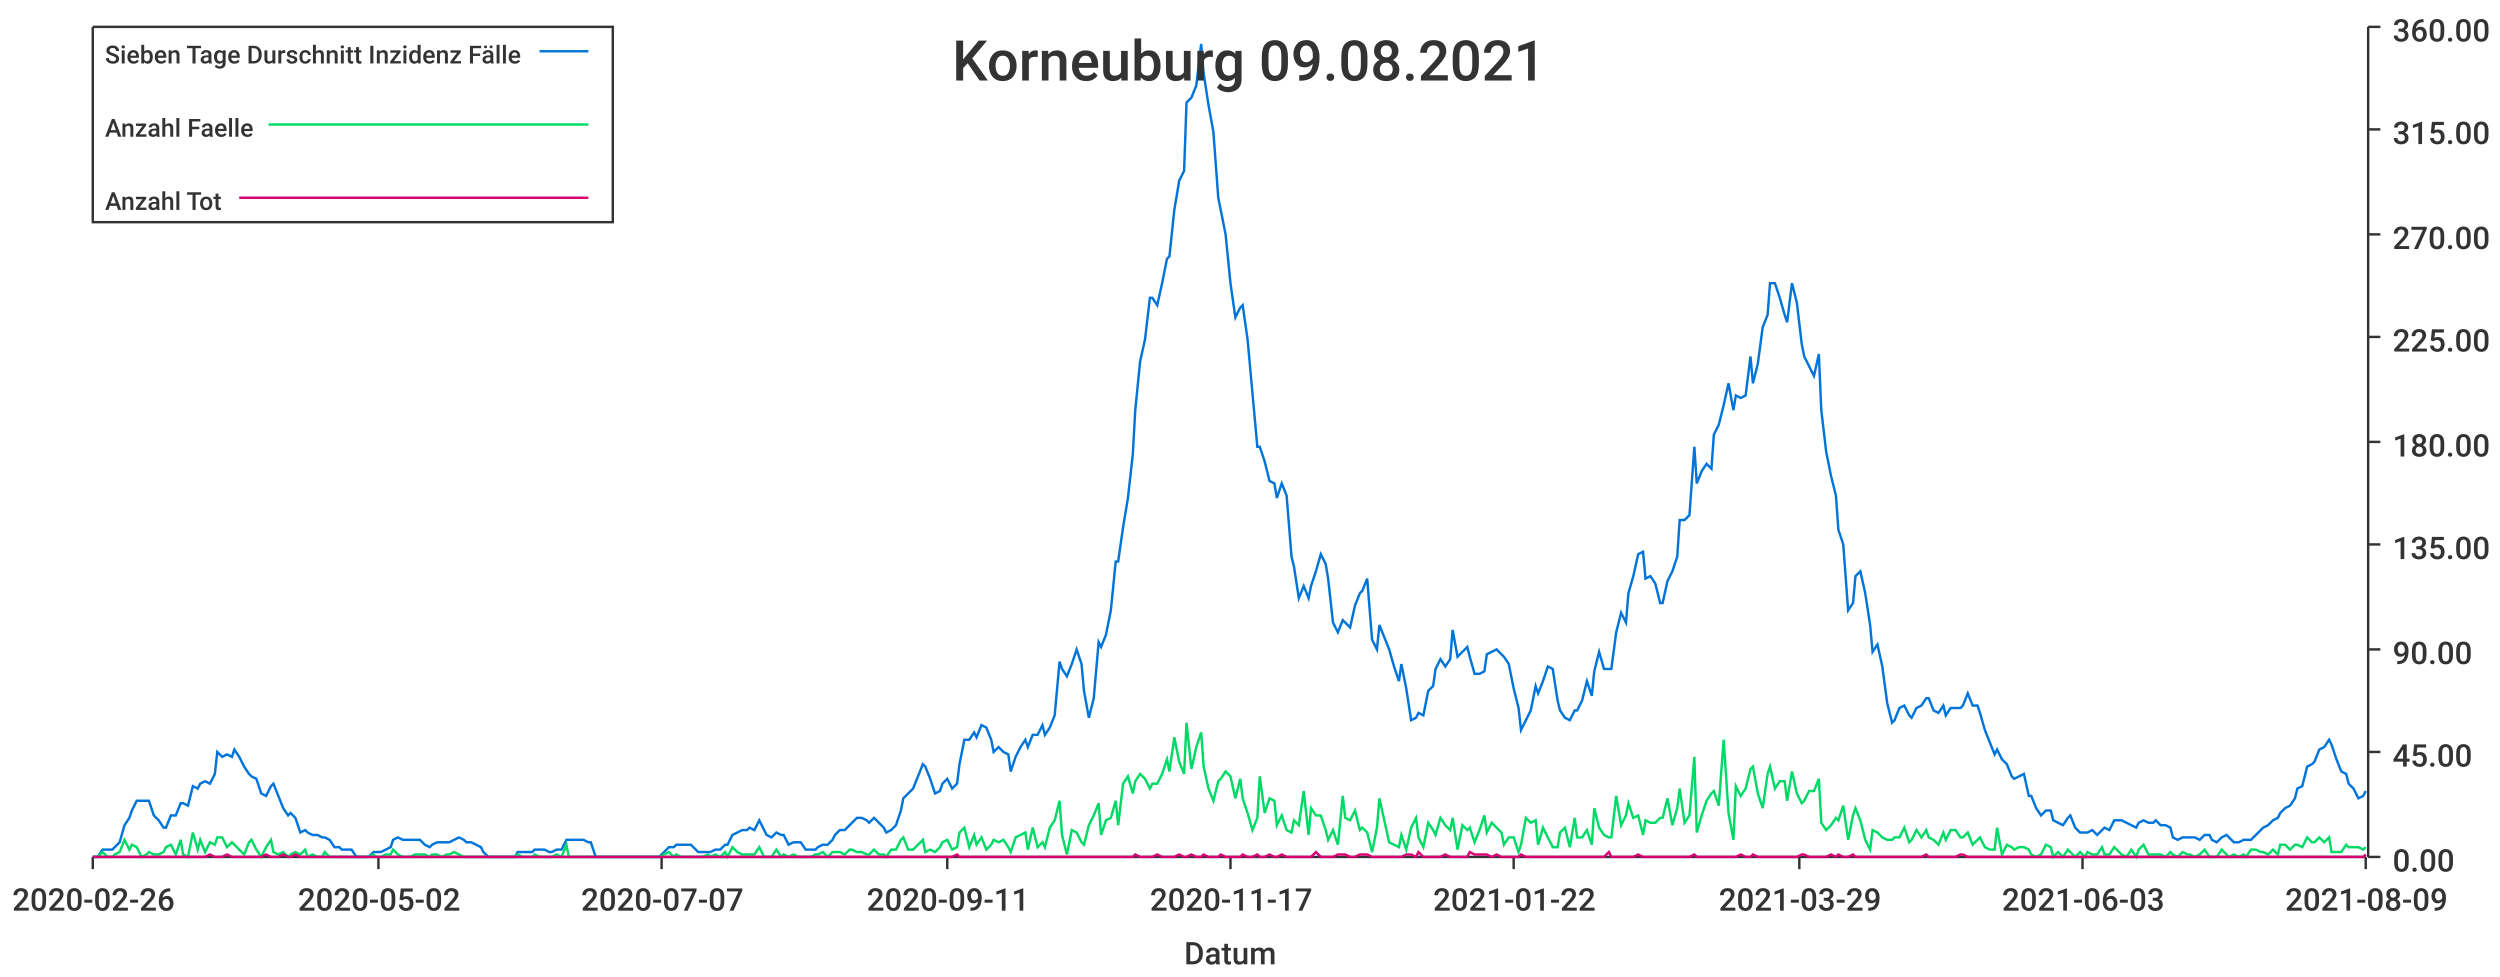
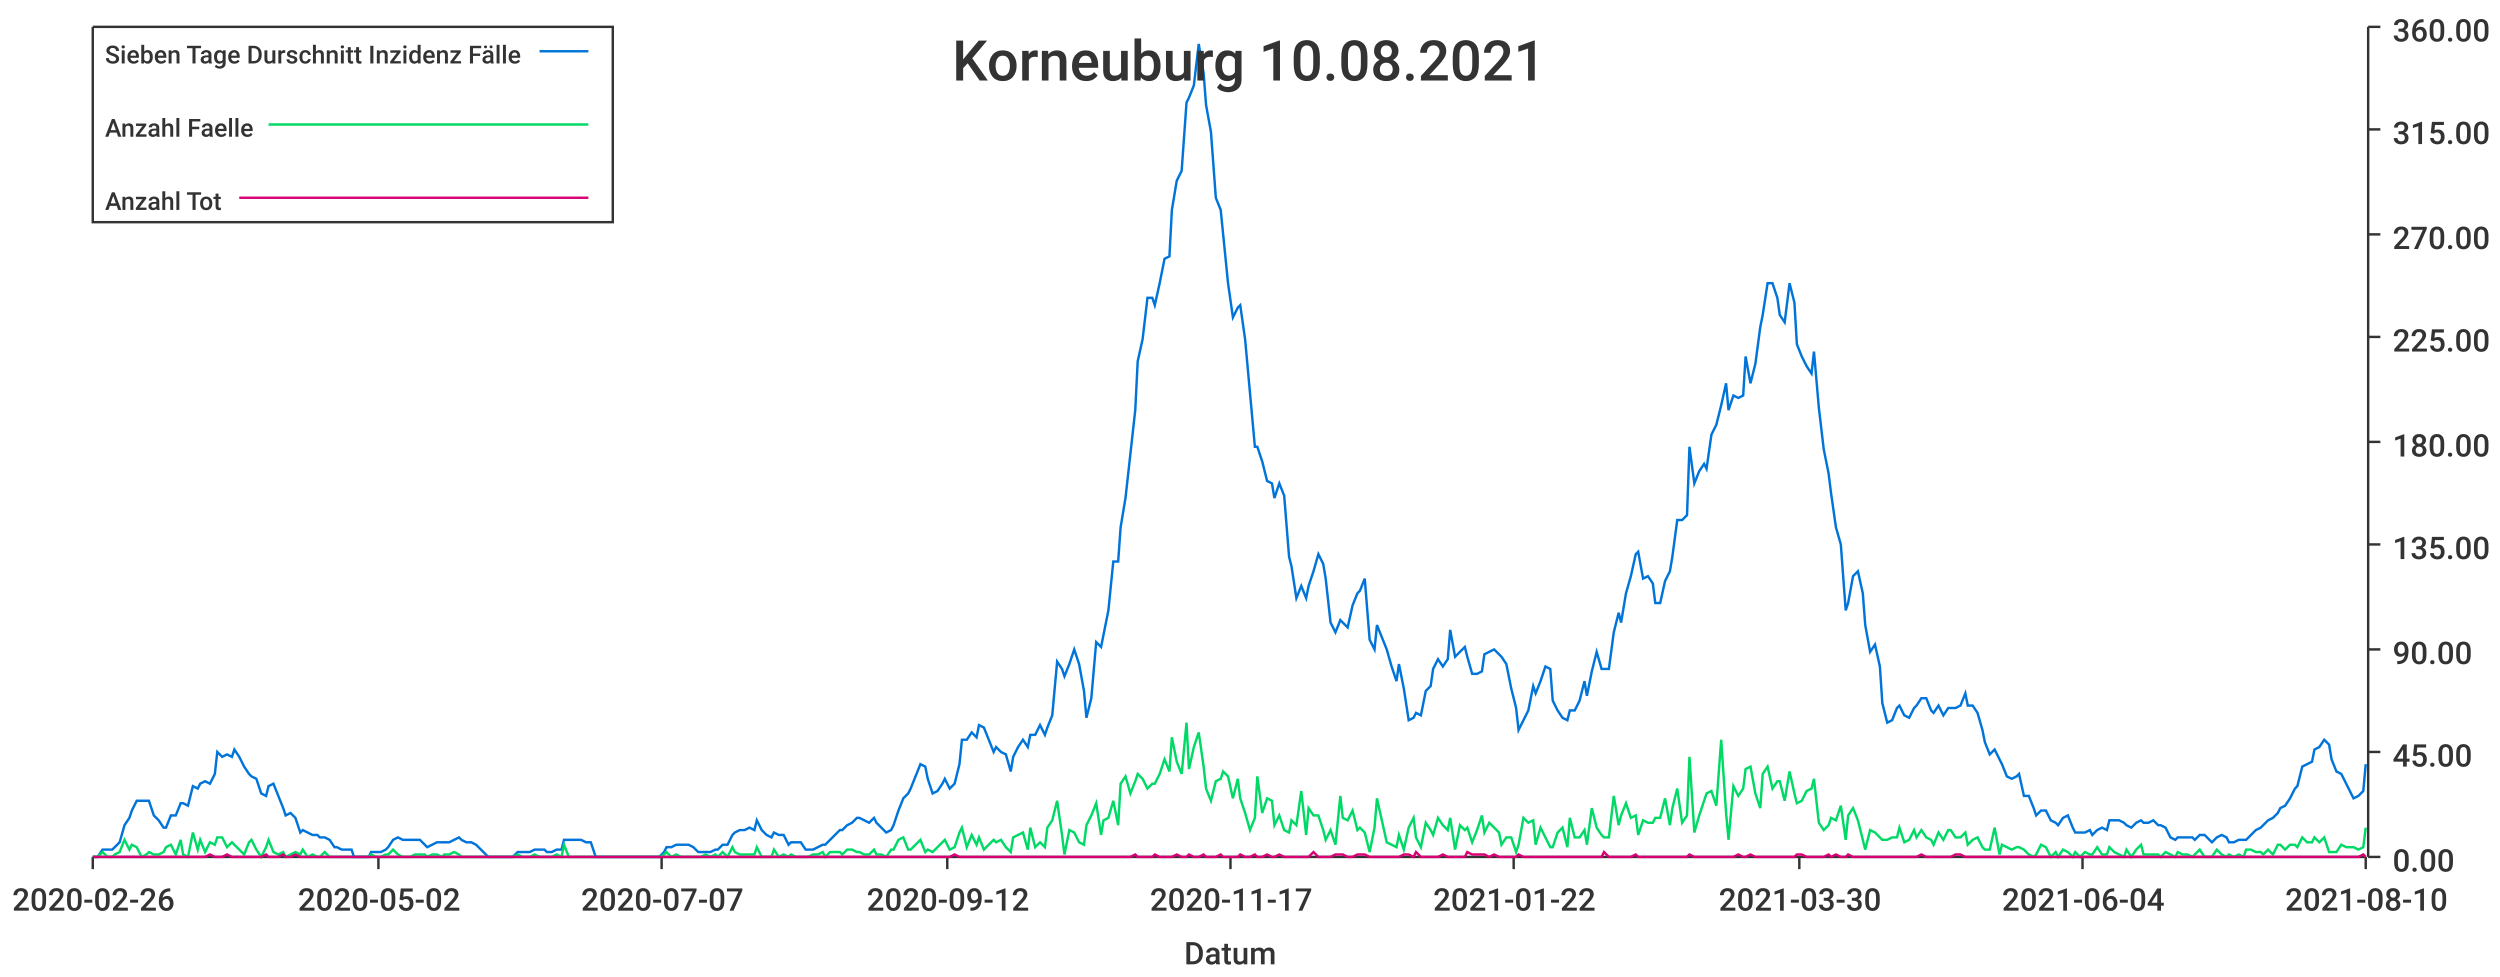
<svg xmlns="http://www.w3.org/2000/svg" width="1024" height="400">\n<path d="M 0 0 L 1024 0 L 1024 400 L 0 400 L 0 0" style="stroke-width:0;stroke:rgba(255,255,255,1.0);fill:rgba(255,255,255,1.0)" />
  <path d="M 38 11 L 969 11 L 969 351 L 38 351 L 38 11" style="stroke-width:0;stroke:rgba(255,255,255,1.0);fill:rgba(255,255,255,1.0)" />
  <path d="M 38 351 L 969 351" style="stroke-width:1;stroke:rgba(51,51,51,1.0);fill:none" />
  <path d="M 38 351 L 38 356" style="stroke-width:1;stroke:rgba(51,51,51,1.0);fill:none" />
  <text x="5" y="373" style="stroke-width:0;stroke:none;fill:rgba(51,51,51,1.0);font-size:12.8px;font-family:'Roboto Medium',sans-serif">2020-02-26</text>
  <path d="M 155 351 L 155 356" style="stroke-width:1;stroke:rgba(51,51,51,1.0);fill:none" />
  <text x="122" y="373" style="stroke-width:0;stroke:none;fill:rgba(51,51,51,1.0);font-size:12.8px;font-family:'Roboto Medium',sans-serif">2020-05-02</text>
  <path d="M 271 351 L 271 356" style="stroke-width:1;stroke:rgba(51,51,51,1.0);fill:none" />
  <text x="238" y="373" style="stroke-width:0;stroke:none;fill:rgba(51,51,51,1.0);font-size:12.8px;font-family:'Roboto Medium',sans-serif">2020-07-07</text>
  <path d="M 388 351 L 388 356" style="stroke-width:1;stroke:rgba(51,51,51,1.0);fill:none" />
-   <text x="355" y="373" style="stroke-width:0;stroke:none;fill:rgba(51,51,51,1.0);font-size:12.8px;font-family:'Roboto Medium',sans-serif">2020-09-11</text>
+   <text x="355" y="373" style="stroke-width:0;stroke:none;fill:rgba(51,51,51,1.0);font-size:12.8px;font-family:'Roboto Medium',sans-serif">2020-09-12</text>
  <path d="M 504 351 L 504 356" style="stroke-width:1;stroke:rgba(51,51,51,1.0);fill:none" />
  <text x="471" y="373" style="stroke-width:0;stroke:none;fill:rgba(51,51,51,1.0);font-size:12.8px;font-family:'Roboto Medium',sans-serif">2020-11-17</text>
  <path d="M 620 351 L 620 356" style="stroke-width:1;stroke:rgba(51,51,51,1.0);fill:none" />
  <text x="587" y="373" style="stroke-width:0;stroke:none;fill:rgba(51,51,51,1.0);font-size:12.8px;font-family:'Roboto Medium',sans-serif">2021-01-22</text>
  <path d="M 737 351 L 737 356" style="stroke-width:1;stroke:rgba(51,51,51,1.0);fill:none" />
-   <text x="704" y="373" style="stroke-width:0;stroke:none;fill:rgba(51,51,51,1.0);font-size:12.8px;font-family:'Roboto Medium',sans-serif">2021-03-29</text>
+   <text x="704" y="373" style="stroke-width:0;stroke:none;fill:rgba(51,51,51,1.0);font-size:12.8px;font-family:'Roboto Medium',sans-serif">2021-03-30</text>
  <path d="M 853 351 L 853 356" style="stroke-width:1;stroke:rgba(51,51,51,1.0);fill:none" />
-   <text x="820" y="373" style="stroke-width:0;stroke:none;fill:rgba(51,51,51,1.0);font-size:12.8px;font-family:'Roboto Medium',sans-serif">2021-06-03</text>
+   <text x="820" y="373" style="stroke-width:0;stroke:none;fill:rgba(51,51,51,1.0);font-size:12.8px;font-family:'Roboto Medium',sans-serif">2021-06-04</text>
  <path d="M 969 351 L 969 356" style="stroke-width:1;stroke:rgba(51,51,51,1.0);fill:none" />
-   <text x="936" y="373" style="stroke-width:0;stroke:none;fill:rgba(51,51,51,1.0);font-size:12.8px;font-family:'Roboto Medium',sans-serif">2021-08-09</text>
+   <text x="936" y="373" style="stroke-width:0;stroke:none;fill:rgba(51,51,51,1.0);font-size:12.8px;font-family:'Roboto Medium',sans-serif">2021-08-10</text>
  <text x="485" y="395" style="stroke-width:0;stroke:none;fill:rgba(51,51,51,1.0);font-size:12.8px;font-family:'Roboto Medium',sans-serif">Datum</text>
  <path d="M 970 351 L 970 11" style="stroke-width:1;stroke:rgba(51,51,51,1.0);fill:none" />
  <path d="M 970 351 L 975 351" style="stroke-width:1;stroke:rgba(51,51,51,1.0);fill:none" />
  <text x="980" y="357" style="stroke-width:0;stroke:none;fill:rgba(51,51,51,1.0);font-size:12.8px;font-family:'Roboto Medium',sans-serif">0.00</text>
  <path d="M 970 308 L 975 308" style="stroke-width:1;stroke:rgba(51,51,51,1.0);fill:none" />
  <text x="980" y="314" style="stroke-width:0;stroke:none;fill:rgba(51,51,51,1.0);font-size:12.8px;font-family:'Roboto Medium',sans-serif">45.00</text>
  <path d="M 970 266 L 975 266" style="stroke-width:1;stroke:rgba(51,51,51,1.0);fill:none" />
  <text x="980" y="272" style="stroke-width:0;stroke:none;fill:rgba(51,51,51,1.0);font-size:12.8px;font-family:'Roboto Medium',sans-serif">90.00</text>
  <path d="M 970 223 L 975 223" style="stroke-width:1;stroke:rgba(51,51,51,1.0);fill:none" />
  <text x="980" y="229" style="stroke-width:0;stroke:none;fill:rgba(51,51,51,1.0);font-size:12.8px;font-family:'Roboto Medium',sans-serif">135.00</text>
  <path d="M 970 181 L 975 181" style="stroke-width:1;stroke:rgba(51,51,51,1.0);fill:none" />
  <text x="980" y="187" style="stroke-width:0;stroke:none;fill:rgba(51,51,51,1.0);font-size:12.8px;font-family:'Roboto Medium',sans-serif">180.00</text>
  <path d="M 970 138 L 975 138" style="stroke-width:1;stroke:rgba(51,51,51,1.0);fill:none" />
  <text x="980" y="144" style="stroke-width:0;stroke:none;fill:rgba(51,51,51,1.0);font-size:12.8px;font-family:'Roboto Medium',sans-serif">225.00</text>
  <path d="M 970 96 L 975 96" style="stroke-width:1;stroke:rgba(51,51,51,1.0);fill:none" />
  <text x="980" y="102" style="stroke-width:0;stroke:none;fill:rgba(51,51,51,1.0);font-size:12.8px;font-family:'Roboto Medium',sans-serif">270.00</text>
  <path d="M 970 53 L 975 53" style="stroke-width:1;stroke:rgba(51,51,51,1.0);fill:none" />
  <text x="980" y="59" style="stroke-width:0;stroke:none;fill:rgba(51,51,51,1.0);font-size:12.8px;font-family:'Roboto Medium',sans-serif">315.00</text>
  <path d="M 970 11 L 975 11" style="stroke-width:1;stroke:rgba(51,51,51,1.0);fill:none" />
  <text x="980" y="17" style="stroke-width:0;stroke:none;fill:rgba(51,51,51,1.0);font-size:12.8px;font-family:'Roboto Medium',sans-serif">360.00</text>
-   <path d="M 38 351 L 40 351 L 42 348 L 44 348 L 46 348 L 47 347 L 49 345 L 51 338 L 53 335 L 54 332 L 56 328 L 58 328 L 60 328 L 61 328 L 63 334 L 65 336 L 67 339 L 68 339 L 70 334 L 72 334 L 74 329 L 75 329 L 77 330 L 79 322 L 81 323 L 82 321 L 84 320 L 86 321 L 88 317 L 89 308 L 91 310 L 93 309 L 95 310 L 96 307 L 98 310 L 100 314 L 102 317 L 103 318 L 105 319 L 107 325 L 109 326 L 111 322 L 112 321 L 114 326 L 116 331 L 118 334 L 119 333 L 121 335 L 123 341 L 125 340 L 126 341 L 128 342 L 130 342 L 132 343 L 133 343 L 135 344 L 137 347 L 139 347 L 140 348 L 142 348 L 144 348 L 146 351 L 147 351 L 149 351 L 151 351 L 153 349 L 154 349 L 156 349 L 158 348 L 160 347 L 161 344 L 163 343 L 165 344 L 167 344 L 168 344 L 170 344 L 172 344 L 174 346 L 176 347 L 177 346 L 179 345 L 181 345 L 183 345 L 184 345 L 186 344 L 188 343 L 190 344 L 191 345 L 193 345 L 195 346 L 197 347 L 198 349 L 200 351 L 202 351 L 204 351 L 205 351 L 207 351 L 209 351 L 211 351 L 212 349 L 214 349 L 216 349 L 218 349 L 219 348 L 221 348 L 223 348 L 225 349 L 226 349 L 228 348 L 230 348 L 232 344 L 233 344 L 235 344 L 237 344 L 239 344 L 241 345 L 242 345 L 244 351 L 246 351 L 248 351 L 249 351 L 251 351 L 253 351 L 255 351 L 256 351 L 258 351 L 260 351 L 262 351 L 263 351 L 265 351 L 267 351 L 269 351 L 270 351 L 272 349 L 274 347 L 276 347 L 277 346 L 279 346 L 281 346 L 283 346 L 284 347 L 286 349 L 288 349 L 290 349 L 291 349 L 293 348 L 295 348 L 297 346 L 298 346 L 300 342 L 302 341 L 304 340 L 306 340 L 307 339 L 309 340 L 311 336 L 313 340 L 314 342 L 316 343 L 318 341 L 320 342 L 321 342 L 323 346 L 325 345 L 327 345 L 328 345 L 330 348 L 332 348 L 334 348 L 335 347 L 337 346 L 339 346 L 341 344 L 342 342 L 344 340 L 346 340 L 348 338 L 349 337 L 351 335 L 353 335 L 355 336 L 356 337 L 358 335 L 360 337 L 362 339 L 363 341 L 365 340 L 367 338 L 369 332 L 370 327 L 372 325 L 374 323 L 376 318 L 378 313 L 379 314 L 381 319 L 383 325 L 385 324 L 386 321 L 388 319 L 390 323 L 392 321 L 393 313 L 395 303 L 397 303 L 399 300 L 400 302 L 402 297 L 404 298 L 406 303 L 407 308 L 409 306 L 411 308 L 413 309 L 414 316 L 416 310 L 418 306 L 420 303 L 421 306 L 423 301 L 425 301 L 427 297 L 428 301 L 430 298 L 432 293 L 434 271 L 435 274 L 437 277 L 439 272 L 441 266 L 443 272 L 444 283 L 446 294 L 448 286 L 450 263 L 451 265 L 453 260 L 455 250 L 457 230 L 458 230 L 460 216 L 462 204 L 464 186 L 465 168 L 467 148 L 469 139 L 471 122 L 472 122 L 474 125 L 476 116 L 478 106 L 479 105 L 481 86 L 483 74 L 485 70 L 486 42 L 488 40 L 490 35 L 492 18 L 493 30 L 495 43 L 497 54 L 499 81 L 500 86 L 502 96 L 504 116 L 506 130 L 508 126 L 509 125 L 511 139 L 513 161 L 515 183 L 516 183 L 518 189 L 520 197 L 522 198 L 523 204 L 525 198 L 527 203 L 529 228 L 530 232 L 532 245 L 534 240 L 536 245 L 537 240 L 539 234 L 541 227 L 543 231 L 544 237 L 546 255 L 548 259 L 550 254 L 551 255 L 553 257 L 555 248 L 557 243 L 558 242 L 560 237 L 562 262 L 564 266 L 565 256 L 567 261 L 569 266 L 571 273 L 573 279 L 574 272 L 576 282 L 578 295 L 580 294 L 581 292 L 583 293 L 585 283 L 587 281 L 588 274 L 590 270 L 592 273 L 594 270 L 595 258 L 597 269 L 599 267 L 601 265 L 602 269 L 604 276 L 606 276 L 608 275 L 609 268 L 611 267 L 613 266 L 615 268 L 616 269 L 618 272 L 620 282 L 622 290 L 623 299 L 625 295 L 627 291 L 629 281 L 630 284 L 632 279 L 634 273 L 636 274 L 638 287 L 639 291 L 641 294 L 643 295 L 645 291 L 646 291 L 648 287 L 650 279 L 652 285 L 653 275 L 655 267 L 657 274 L 659 274 L 660 274 L 662 259 L 664 251 L 666 255 L 667 243 L 669 236 L 671 227 L 673 226 L 674 237 L 676 236 L 678 239 L 680 247 L 681 247 L 683 238 L 685 234 L 687 228 L 688 213 L 690 213 L 692 211 L 694 183 L 695 198 L 697 193 L 699 190 L 701 192 L 702 178 L 704 174 L 706 166 L 708 157 L 710 168 L 711 162 L 713 163 L 715 162 L 717 146 L 718 157 L 720 149 L 722 134 L 724 129 L 725 116 L 727 116 L 729 122 L 731 129 L 732 132 L 734 116 L 736 124 L 738 141 L 739 146 L 741 150 L 743 154 L 745 145 L 746 168 L 748 185 L 750 195 L 752 203 L 753 217 L 755 223 L 757 250 L 759 247 L 760 236 L 762 234 L 764 243 L 766 256 L 767 267 L 769 264 L 771 273 L 773 288 L 775 296 L 776 295 L 778 290 L 780 289 L 782 293 L 783 294 L 785 290 L 787 289 L 789 286 L 790 286 L 792 291 L 794 292 L 796 289 L 797 293 L 799 290 L 801 290 L 803 290 L 804 289 L 806 284 L 808 289 L 810 289 L 811 292 L 813 299 L 815 304 L 817 309 L 818 307 L 820 311 L 822 313 L 824 318 L 825 319 L 827 318 L 829 317 L 831 326 L 832 326 L 834 331 L 836 334 L 838 332 L 840 332 L 841 336 L 843 337 L 845 338 L 847 335 L 848 334 L 850 339 L 852 341 L 854 341 L 855 341 L 857 340 L 859 342 L 861 340 L 862 339 L 864 340 L 866 336 L 868 336 L 869 336 L 871 337 L 873 338 L 875 339 L 876 337 L 878 336 L 880 337 L 882 337 L 883 336 L 885 338 L 887 338 L 889 339 L 890 343 L 892 344 L 894 343 L 896 343 L 897 343 L 899 343 L 901 344 L 903 342 L 905 342 L 906 344 L 908 345 L 910 343 L 912 342 L 913 343 L 915 345 L 917 345 L 919 344 L 920 344 L 922 344 L 924 342 L 926 340 L 927 339 L 929 338 L 931 336 L 933 335 L 934 333 L 936 331 L 938 330 L 940 327 L 941 323 L 943 322 L 945 314 L 947 313 L 948 312 L 950 307 L 952 306 L 954 303 L 955 305 L 957 311 L 959 316 L 961 317 L 962 321 L 964 323 L 966 327 L 968 326 L 969 324" style="stroke-width:1;stroke:rgba(0,116,217,1.0);fill:none" />
-   <path d="M 38 351 L 40 351 L 42 349 L 44 351 L 46 351 L 47 350 L 49 349 L 51 344 L 53 348 L 54 346 L 56 347 L 58 351 L 60 350 L 61 349 L 63 350 L 65 350 L 67 349 L 68 347 L 70 346 L 72 350 L 74 344 L 75 350 L 77 351 L 79 341 L 81 348 L 82 344 L 84 349 L 86 345 L 88 346 L 89 343 L 91 343 L 93 347 L 95 345 L 96 346 L 98 348 L 100 350 L 102 345 L 103 344 L 105 348 L 107 351 L 109 347 L 111 344 L 112 349 L 114 350 L 116 349 L 118 351 L 119 350 L 121 349 L 123 350 L 125 348 L 126 351 L 128 350 L 130 351 L 132 351 L 133 349 L 135 351 L 137 351 L 139 351 L 140 351 L 142 351 L 144 351 L 146 351 L 147 351 L 149 351 L 151 351 L 153 350 L 154 351 L 156 351 L 158 350 L 160 350 L 161 348 L 163 350 L 165 351 L 167 351 L 168 351 L 170 350 L 172 350 L 174 350 L 176 351 L 177 350 L 179 350 L 181 351 L 183 350 L 184 350 L 186 349 L 188 350 L 190 351 L 191 351 L 193 351 L 195 351 L 197 351 L 198 351 L 200 351 L 202 351 L 204 351 L 205 351 L 207 351 L 209 351 L 211 351 L 212 350 L 214 351 L 216 351 L 218 351 L 219 350 L 221 351 L 223 351 L 225 351 L 226 351 L 228 350 L 230 351 L 232 346 L 233 351 L 235 351 L 237 351 L 239 351 L 241 351 L 242 351 L 244 351 L 246 351 L 248 351 L 249 351 L 251 351 L 253 351 L 255 351 L 256 351 L 258 351 L 260 351 L 262 351 L 263 351 L 265 351 L 267 351 L 269 351 L 270 351 L 272 350 L 274 349 L 276 351 L 277 350 L 279 351 L 281 351 L 283 351 L 284 351 L 286 351 L 288 351 L 290 350 L 291 351 L 293 350 L 295 351 L 297 349 L 298 351 L 300 347 L 302 349 L 304 350 L 306 350 L 307 350 L 309 350 L 311 347 L 313 351 L 314 351 L 316 351 L 318 348 L 320 351 L 321 350 L 323 351 L 325 350 L 327 351 L 328 351 L 330 351 L 332 351 L 334 350 L 335 350 L 337 349 L 339 351 L 341 349 L 342 349 L 344 349 L 346 350 L 348 348 L 349 348 L 351 349 L 353 349 L 355 350 L 356 350 L 358 348 L 360 350 L 362 350 L 363 351 L 365 348 L 367 348 L 369 344 L 370 343 L 372 348 L 374 348 L 376 346 L 378 344 L 379 349 L 381 348 L 383 349 L 385 347 L 386 345 L 388 344 L 390 348 L 392 347 L 393 341 L 395 339 L 397 347 L 399 342 L 400 346 L 402 343 L 404 348 L 406 346 L 407 344 L 409 345 L 411 344 L 413 347 L 414 349 L 416 343 L 418 342 L 420 341 L 421 348 L 423 339 L 425 347 L 427 345 L 428 347 L 430 339 L 432 336 L 434 328 L 435 342 L 437 350 L 439 340 L 441 341 L 443 345 L 444 346 L 446 338 L 448 334 L 450 329 L 451 342 L 453 336 L 455 335 L 457 328 L 458 338 L 460 321 L 462 318 L 464 325 L 465 320 L 467 317 L 469 319 L 471 323 L 472 321 L 474 321 L 476 317 L 478 311 L 479 316 L 481 302 L 483 312 L 485 317 L 486 296 L 488 315 L 490 306 L 492 300 L 493 314 L 495 323 L 497 328 L 499 320 L 500 319 L 502 316 L 504 318 L 506 327 L 508 319 L 509 327 L 511 333 L 513 340 L 515 335 L 516 318 L 518 333 L 520 327 L 522 328 L 523 338 L 525 334 L 527 340 L 529 341 L 530 336 L 532 338 L 534 324 L 536 342 L 537 331 L 539 334 L 541 334 L 543 340 L 544 344 L 546 340 L 548 346 L 550 326 L 551 335 L 553 336 L 555 332 L 557 340 L 558 339 L 560 341 L 562 349 L 564 339 L 565 327 L 567 336 L 569 345 L 571 346 L 573 347 L 574 342 L 576 348 L 578 339 L 580 335 L 581 343 L 583 347 L 585 337 L 587 340 L 588 342 L 590 335 L 592 338 L 594 340 L 595 335 L 597 348 L 599 338 L 601 340 L 602 339 L 604 345 L 606 340 L 608 334 L 609 341 L 611 337 L 613 339 L 615 341 L 616 346 L 618 343 L 620 343 L 622 349 L 623 346 L 625 335 L 627 337 L 629 336 L 630 346 L 632 339 L 634 343 L 636 347 L 638 347 L 639 341 L 641 339 L 643 347 L 645 335 L 646 343 L 648 343 L 650 340 L 652 346 L 653 331 L 655 339 L 657 342 L 659 343 L 660 343 L 662 326 L 664 338 L 666 334 L 667 329 L 669 335 L 671 334 L 673 342 L 674 336 L 676 337 L 678 337 L 680 335 L 681 335 L 683 327 L 685 338 L 687 331 L 688 323 L 690 337 L 692 334 L 694 310 L 695 341 L 697 334 L 699 328 L 701 325 L 702 324 L 704 330 L 706 303 L 708 333 L 710 344 L 711 322 L 713 326 L 715 323 L 717 315 L 718 314 L 720 325 L 722 331 L 724 317 L 725 314 L 727 323 L 729 320 L 731 320 L 732 328 L 734 316 L 736 325 L 738 329 L 739 328 L 741 324 L 743 324 L 745 319 L 746 337 L 748 340 L 750 338 L 752 335 L 753 336 L 755 330 L 757 344 L 759 334 L 760 331 L 762 336 L 764 344 L 766 348 L 767 340 L 769 341 L 771 343 L 773 344 L 775 344 L 776 343 L 778 343 L 780 339 L 782 345 L 783 344 L 785 340 L 787 343 L 789 340 L 790 343 L 792 344 L 794 346 L 796 341 L 797 344 L 799 340 L 801 340 L 803 343 L 804 343 L 806 341 L 808 346 L 810 344 L 811 343 L 813 347 L 815 348 L 817 348 L 818 339 L 820 350 L 822 346 L 824 347 L 825 348 L 827 347 L 829 347 L 831 348 L 832 350 L 834 351 L 836 350 L 838 346 L 840 347 L 841 351 L 843 349 L 845 351 L 847 348 L 848 349 L 850 351 L 852 349 L 854 351 L 855 349 L 857 350 L 859 350 L 861 347 L 862 350 L 864 350 L 866 347 L 868 349 L 869 350 L 871 351 L 873 348 L 875 351 L 876 348 L 878 346 L 880 350 L 882 350 L 883 350 L 885 350 L 887 351 L 889 349 L 890 350 L 892 351 L 894 349 L 896 350 L 897 350 L 899 351 L 901 350 L 903 348 L 905 351 L 906 351 L 908 351 L 910 348 L 912 350 L 913 351 L 915 350 L 917 351 L 919 350 L 920 351 L 922 348 L 924 348 L 926 349 L 927 349 L 929 350 L 931 348 L 933 350 L 934 346 L 936 346 L 938 348 L 940 346 L 941 346 L 943 347 L 945 343 L 947 345 L 948 345 L 950 343 L 952 345 L 954 343 L 955 349 L 957 349 L 959 349 L 961 346 L 962 347 L 964 347 L 966 347 L 968 348 L 969 347" style="stroke-width:1;stroke:rgba(0,217,101,1.0);fill:none" />
-   <path d="M 38 351 L 40 351 L 42 351 L 44 351 L 46 351 L 47 351 L 49 351 L 51 351 L 53 351 L 54 351 L 56 351 L 58 351 L 60 351 L 61 351 L 63 351 L 65 351 L 67 351 L 68 351 L 70 351 L 72 351 L 74 351 L 75 351 L 77 351 L 79 351 L 81 351 L 82 351 L 84 351 L 86 350 L 88 351 L 89 351 L 91 351 L 93 350 L 95 351 L 96 351 L 98 351 L 100 351 L 102 351 L 103 351 L 105 351 L 107 351 L 109 350 L 111 351 L 112 351 L 114 351 L 116 350 L 118 351 L 119 351 L 121 350 L 123 351 L 125 351 L 126 351 L 128 351 L 130 351 L 132 351 L 133 351 L 135 351 L 137 351 L 139 351 L 140 351 L 142 351 L 144 351 L 146 351 L 147 351 L 149 351 L 151 351 L 153 351 L 154 351 L 156 351 L 158 351 L 160 351 L 161 351 L 163 351 L 165 351 L 167 351 L 168 351 L 170 351 L 172 351 L 174 351 L 176 351 L 177 351 L 179 351 L 181 351 L 183 351 L 184 351 L 186 351 L 188 351 L 190 351 L 191 351 L 193 351 L 195 351 L 197 351 L 198 351 L 200 351 L 202 351 L 204 351 L 205 351 L 207 351 L 209 351 L 211 351 L 212 351 L 214 351 L 216 351 L 218 351 L 219 351 L 221 351 L 223 351 L 225 351 L 226 351 L 228 351 L 230 351 L 232 351 L 233 351 L 235 351 L 237 351 L 239 351 L 241 351 L 242 351 L 244 351 L 246 351 L 248 351 L 249 351 L 251 351 L 253 351 L 255 351 L 256 351 L 258 351 L 260 351 L 262 351 L 263 351 L 265 351 L 267 351 L 269 351 L 270 351 L 272 351 L 274 351 L 276 351 L 277 351 L 279 351 L 281 351 L 283 351 L 284 351 L 286 351 L 288 351 L 290 351 L 291 351 L 293 351 L 295 351 L 297 351 L 298 351 L 300 351 L 302 351 L 304 351 L 306 351 L 307 351 L 309 351 L 311 351 L 313 351 L 314 351 L 316 351 L 318 351 L 320 351 L 321 351 L 323 351 L 325 351 L 327 351 L 328 351 L 330 351 L 332 351 L 334 351 L 335 351 L 337 351 L 339 351 L 341 351 L 342 351 L 344 351 L 346 351 L 348 351 L 349 351 L 351 351 L 353 351 L 355 351 L 356 351 L 358 351 L 360 351 L 362 351 L 363 351 L 365 351 L 367 351 L 369 351 L 370 351 L 372 351 L 374 351 L 376 351 L 378 351 L 379 351 L 381 351 L 383 351 L 385 351 L 386 351 L 388 351 L 390 351 L 392 350 L 393 351 L 395 351 L 397 351 L 399 351 L 400 351 L 402 351 L 404 351 L 406 351 L 407 351 L 409 351 L 411 351 L 413 351 L 414 351 L 416 351 L 418 351 L 420 351 L 421 351 L 423 351 L 425 351 L 427 351 L 428 351 L 430 351 L 432 351 L 434 351 L 435 351 L 437 351 L 439 351 L 441 351 L 443 351 L 444 351 L 446 351 L 448 351 L 450 351 L 451 351 L 453 351 L 455 351 L 457 351 L 458 351 L 460 351 L 462 351 L 464 351 L 465 350 L 467 351 L 469 351 L 471 351 L 472 351 L 474 350 L 476 351 L 478 351 L 479 351 L 481 351 L 483 350 L 485 351 L 486 351 L 488 350 L 490 351 L 492 351 L 493 350 L 495 351 L 497 351 L 499 351 L 500 350 L 502 351 L 504 351 L 506 351 L 508 351 L 509 350 L 511 351 L 513 351 L 515 350 L 516 351 L 518 351 L 520 350 L 522 351 L 523 351 L 525 350 L 527 351 L 529 351 L 530 351 L 532 351 L 534 351 L 536 351 L 537 351 L 539 349 L 541 351 L 543 351 L 544 351 L 546 351 L 548 350 L 550 350 L 551 350 L 553 351 L 555 351 L 557 350 L 558 350 L 560 350 L 562 351 L 564 351 L 565 351 L 567 351 L 569 351 L 571 351 L 573 351 L 574 351 L 576 350 L 578 350 L 580 351 L 581 349 L 583 351 L 585 351 L 587 351 L 588 351 L 590 351 L 592 350 L 594 351 L 595 351 L 597 351 L 599 351 L 601 351 L 602 349 L 604 350 L 606 350 L 608 350 L 609 350 L 611 351 L 613 350 L 615 351 L 616 351 L 618 351 L 620 351 L 622 351 L 623 350 L 625 351 L 627 351 L 629 351 L 630 351 L 632 351 L 634 351 L 636 351 L 638 351 L 639 351 L 641 351 L 643 351 L 645 351 L 646 351 L 648 351 L 650 351 L 652 351 L 653 351 L 655 351 L 657 351 L 659 349 L 660 351 L 662 351 L 664 351 L 666 351 L 667 351 L 669 351 L 671 350 L 673 351 L 674 351 L 676 351 L 678 351 L 680 351 L 681 351 L 683 351 L 685 351 L 687 351 L 688 351 L 690 351 L 692 351 L 694 350 L 695 351 L 697 351 L 699 351 L 701 351 L 702 351 L 704 351 L 706 351 L 708 351 L 710 351 L 711 351 L 713 350 L 715 351 L 717 351 L 718 350 L 720 351 L 722 351 L 724 351 L 725 351 L 727 351 L 729 351 L 731 351 L 732 351 L 734 351 L 736 351 L 738 350 L 739 350 L 741 351 L 743 351 L 745 351 L 746 351 L 748 351 L 750 350 L 752 351 L 753 350 L 755 351 L 757 351 L 759 350 L 760 351 L 762 351 L 764 351 L 766 351 L 767 351 L 769 351 L 771 351 L 773 351 L 775 351 L 776 351 L 778 351 L 780 351 L 782 351 L 783 351 L 785 351 L 787 351 L 789 350 L 790 351 L 792 351 L 794 351 L 796 351 L 797 351 L 799 351 L 801 351 L 803 350 L 804 350 L 806 351 L 808 351 L 810 351 L 811 351 L 813 351 L 815 351 L 817 351 L 818 351 L 820 351 L 822 351 L 824 351 L 825 351 L 827 351 L 829 351 L 831 351 L 832 351 L 834 351 L 836 351 L 838 351 L 840 351 L 841 351 L 843 351 L 845 351 L 847 351 L 848 351 L 850 351 L 852 351 L 854 351 L 855 351 L 857 351 L 859 351 L 861 351 L 862 351 L 864 351 L 866 351 L 868 351 L 869 351 L 871 351 L 873 351 L 875 351 L 876 351 L 878 351 L 880 351 L 882 351 L 883 351 L 885 351 L 887 351 L 889 351 L 890 351 L 892 351 L 894 351 L 896 351 L 897 351 L 899 351 L 901 351 L 903 351 L 905 351 L 906 351 L 908 351 L 910 351 L 912 351 L 913 351 L 915 351 L 917 351 L 919 351 L 920 351 L 922 351 L 924 351 L 926 351 L 927 351 L 929 351 L 931 351 L 933 351 L 934 351 L 936 351 L 938 351 L 940 351 L 941 351 L 943 351 L 945 351 L 947 351 L 948 351 L 950 351 L 952 351 L 954 351 L 955 351 L 957 351 L 959 351 L 961 351 L 962 351 L 964 351 L 966 351 L 968 351 L 969 350" style="stroke-width:1;stroke:rgba(217,0,116,1.0);fill:none" />
-   <text x="390" y="33" style="stroke-width:0;stroke:none;fill:rgba(51,51,51,1.0);font-size:23.0px;font-family:'Roboto Medium',sans-serif">Korneuburg 09.08.2021</text>
+   <path d="M 38 351 L 40 351 L 42 348 L 44 348 L 46 348 L 47 347 L 49 345 L 51 338 L 53 335 L 54 332 L 56 328 L 58 328 L 60 328 L 61 328 L 63 334 L 65 336 L 67 339 L 68 339 L 70 334 L 72 334 L 74 329 L 75 329 L 77 330 L 79 322 L 81 323 L 82 321 L 84 320 L 86 321 L 88 317 L 89 308 L 91 310 L 93 309 L 95 310 L 96 307 L 98 310 L 100 314 L 102 317 L 103 318 L 105 319 L 107 325 L 109 326 L 110 322 L 112 321 L 114 326 L 116 331 L 117 334 L 119 333 L 121 335 L 123 341 L 124 340 L 126 341 L 128 342 L 130 342 L 131 343 L 133 343 L 135 344 L 137 347 L 138 347 L 140 348 L 142 348 L 144 348 L 145 351 L 147 351 L 149 351 L 151 351 L 152 349 L 154 349 L 156 349 L 158 348 L 159 347 L 161 344 L 163 343 L 165 344 L 166 344 L 168 344 L 170 344 L 172 344 L 174 346 L 175 347 L 177 346 L 179 345 L 181 345 L 182 345 L 184 345 L 186 344 L 188 343 L 189 344 L 191 345 L 193 345 L 195 346 L 196 347 L 198 349 L 200 351 L 202 351 L 203 351 L 205 351 L 207 351 L 209 351 L 210 351 L 212 349 L 214 349 L 216 349 L 217 349 L 219 348 L 221 348 L 223 348 L 224 349 L 226 349 L 228 348 L 230 348 L 231 344 L 233 344 L 235 344 L 237 344 L 238 344 L 240 345 L 242 345 L 244 351 L 245 351 L 247 351 L 249 351 L 251 351 L 252 351 L 254 351 L 256 351 L 258 351 L 259 351 L 261 351 L 263 351 L 265 351 L 266 351 L 268 351 L 270 351 L 272 349 L 273 347 L 275 347 L 277 346 L 279 346 L 280 346 L 282 346 L 284 347 L 286 349 L 287 349 L 289 349 L 291 349 L 293 348 L 294 348 L 296 346 L 298 346 L 300 342 L 301 341 L 303 340 L 305 340 L 307 339 L 309 340 L 310 336 L 312 340 L 314 342 L 316 343 L 317 341 L 319 342 L 321 342 L 323 346 L 324 345 L 326 345 L 328 345 L 330 348 L 331 348 L 333 348 L 335 347 L 337 346 L 338 346 L 340 344 L 342 342 L 344 340 L 345 340 L 347 338 L 349 337 L 351 335 L 352 335 L 354 336 L 356 337 L 358 335 L 359 337 L 361 339 L 363 341 L 365 340 L 366 338 L 368 332 L 370 327 L 372 325 L 373 323 L 375 318 L 377 313 L 379 314 L 380 319 L 382 325 L 384 324 L 386 321 L 387 319 L 389 323 L 391 321 L 393 313 L 394 303 L 396 303 L 398 300 L 400 302 L 401 297 L 403 298 L 405 303 L 407 308 L 408 306 L 410 308 L 412 309 L 414 316 L 415 310 L 417 306 L 419 303 L 421 306 L 422 301 L 424 301 L 426 297 L 428 301 L 429 298 L 431 293 L 433 271 L 435 274 L 436 277 L 438 272 L 440 266 L 442 272 L 444 283 L 445 294 L 447 286 L 449 263 L 451 265 L 452 260 L 454 250 L 456 230 L 458 230 L 459 216 L 461 204 L 463 186 L 465 168 L 466 148 L 468 139 L 470 122 L 472 122 L 473 125 L 475 116 L 477 106 L 479 105 L 480 86 L 482 74 L 484 70 L 486 42 L 487 40 L 489 35 L 491 18 L 493 30 L 494 43 L 496 54 L 498 81 L 500 86 L 501 96 L 503 116 L 505 130 L 507 126 L 508 125 L 510 139 L 512 161 L 514 183 L 515 183 L 517 189 L 519 197 L 521 198 L 522 204 L 524 198 L 526 203 L 528 228 L 529 232 L 531 245 L 533 240 L 535 245 L 536 240 L 538 234 L 540 227 L 542 231 L 543 237 L 545 255 L 547 259 L 549 254 L 550 255 L 552 257 L 554 248 L 556 243 L 557 242 L 559 237 L 561 262 L 563 266 L 564 256 L 566 261 L 568 266 L 570 273 L 572 279 L 573 272 L 575 282 L 577 295 L 579 294 L 580 292 L 582 293 L 584 283 L 586 281 L 587 274 L 589 270 L 591 273 L 593 270 L 594 258 L 596 269 L 598 267 L 600 265 L 601 269 L 603 276 L 605 276 L 607 275 L 608 268 L 610 267 L 612 266 L 614 268 L 615 269 L 617 272 L 619 282 L 621 290 L 622 299 L 624 295 L 626 291 L 628 281 L 629 284 L 631 279 L 633 273 L 635 274 L 636 287 L 638 291 L 640 294 L 642 295 L 643 291 L 645 291 L 647 287 L 649 279 L 650 285 L 652 275 L 654 267 L 656 274 L 657 274 L 659 274 L 661 259 L 663 251 L 664 255 L 666 243 L 668 236 L 670 227 L 671 226 L 673 237 L 675 236 L 677 239 L 678 247 L 680 247 L 682 238 L 684 234 L 685 228 L 687 213 L 689 213 L 691 211 L 692 183 L 694 198 L 696 193 L 698 190 L 699 192 L 701 178 L 703 174 L 705 166 L 707 157 L 708 168 L 710 162 L 712 163 L 714 162 L 715 146 L 717 157 L 719 149 L 721 134 L 722 129 L 724 116 L 726 116 L 728 122 L 729 129 L 731 132 L 733 116 L 735 124 L 736 141 L 738 146 L 740 150 L 742 153 L 743 144 L 745 167 L 747 184 L 749 194 L 750 202 L 752 216 L 754 223 L 756 250 L 757 247 L 759 236 L 761 234 L 763 243 L 764 256 L 766 267 L 768 264 L 770 273 L 771 288 L 773 296 L 775 295 L 777 290 L 778 289 L 780 293 L 782 294 L 784 290 L 785 289 L 787 286 L 789 286 L 791 291 L 792 292 L 794 289 L 796 293 L 798 290 L 799 290 L 801 290 L 803 289 L 805 284 L 806 289 L 808 289 L 810 292 L 812 299 L 813 304 L 815 309 L 817 307 L 819 311 L 820 313 L 822 318 L 824 319 L 826 318 L 827 317 L 829 326 L 831 326 L 833 331 L 834 334 L 836 332 L 838 332 L 840 336 L 842 337 L 843 338 L 845 335 L 847 334 L 849 339 L 850 341 L 852 341 L 854 341 L 856 340 L 857 342 L 859 340 L 861 339 L 863 340 L 864 336 L 866 336 L 868 336 L 870 337 L 871 338 L 873 339 L 875 337 L 877 336 L 878 337 L 880 337 L 882 336 L 884 338 L 885 338 L 887 339 L 889 343 L 891 344 L 892 343 L 894 343 L 896 343 L 898 343 L 899 344 L 901 342 L 903 342 L 905 344 L 906 345 L 908 343 L 910 342 L 912 343 L 913 345 L 915 345 L 917 344 L 919 344 L 920 344 L 922 342 L 924 340 L 926 339 L 927 338 L 929 336 L 931 335 L 933 333 L 934 331 L 936 330 L 938 327 L 940 323 L 941 322 L 943 314 L 945 313 L 947 312 L 948 307 L 950 306 L 952 303 L 954 305 L 955 311 L 957 316 L 959 317 L 961 321 L 962 323 L 964 327 L 966 326 L 968 324 L 969 313" style="stroke-width:1;stroke:rgba(0,116,217,1.0);fill:none" />
+   <path d="M 38 351 L 40 351 L 42 349 L 44 351 L 46 351 L 47 350 L 49 349 L 51 344 L 53 348 L 54 346 L 56 347 L 58 351 L 60 350 L 61 349 L 63 350 L 65 350 L 67 349 L 68 347 L 70 346 L 72 350 L 74 344 L 75 350 L 77 351 L 79 341 L 81 348 L 82 344 L 84 349 L 86 345 L 88 346 L 89 343 L 91 343 L 93 347 L 95 345 L 96 346 L 98 348 L 100 350 L 102 345 L 103 344 L 105 348 L 107 351 L 109 347 L 110 344 L 112 349 L 114 350 L 116 349 L 117 351 L 119 350 L 121 349 L 123 350 L 124 348 L 126 351 L 128 350 L 130 351 L 131 351 L 133 349 L 135 351 L 137 351 L 138 351 L 140 351 L 142 351 L 144 351 L 145 351 L 147 351 L 149 351 L 151 351 L 152 350 L 154 351 L 156 351 L 158 350 L 159 350 L 161 348 L 163 350 L 165 351 L 166 351 L 168 351 L 170 350 L 172 350 L 174 350 L 175 351 L 177 350 L 179 350 L 181 351 L 182 350 L 184 350 L 186 349 L 188 350 L 189 351 L 191 351 L 193 351 L 195 351 L 196 351 L 198 351 L 200 351 L 202 351 L 203 351 L 205 351 L 207 351 L 209 351 L 210 351 L 212 350 L 214 351 L 216 351 L 217 351 L 219 350 L 221 351 L 223 351 L 224 351 L 226 351 L 228 350 L 230 351 L 231 346 L 233 351 L 235 351 L 237 351 L 238 351 L 240 351 L 242 351 L 244 351 L 245 351 L 247 351 L 249 351 L 251 351 L 252 351 L 254 351 L 256 351 L 258 351 L 259 351 L 261 351 L 263 351 L 265 351 L 266 351 L 268 351 L 270 351 L 272 350 L 273 349 L 275 351 L 277 350 L 279 351 L 280 351 L 282 351 L 284 351 L 286 351 L 287 351 L 289 350 L 291 351 L 293 350 L 294 351 L 296 349 L 298 351 L 300 347 L 301 349 L 303 350 L 305 350 L 307 350 L 309 350 L 310 347 L 312 351 L 314 351 L 316 351 L 317 348 L 319 351 L 321 350 L 323 351 L 324 350 L 326 351 L 328 351 L 330 351 L 331 351 L 333 350 L 335 350 L 337 349 L 338 351 L 340 349 L 342 349 L 344 349 L 345 350 L 347 348 L 349 348 L 351 349 L 352 349 L 354 350 L 356 350 L 358 348 L 359 350 L 361 350 L 363 351 L 365 348 L 366 348 L 368 344 L 370 343 L 372 348 L 373 348 L 375 346 L 377 344 L 379 349 L 380 348 L 382 349 L 384 347 L 386 345 L 387 344 L 389 348 L 391 347 L 393 341 L 394 339 L 396 347 L 398 342 L 400 346 L 401 343 L 403 348 L 405 346 L 407 344 L 408 345 L 410 344 L 412 347 L 414 349 L 415 343 L 417 342 L 419 341 L 421 348 L 422 339 L 424 347 L 426 345 L 428 347 L 429 339 L 431 336 L 433 328 L 435 342 L 436 350 L 438 340 L 440 341 L 442 345 L 444 346 L 445 338 L 447 334 L 449 329 L 451 342 L 452 336 L 454 335 L 456 328 L 458 338 L 459 321 L 461 318 L 463 325 L 465 320 L 466 317 L 468 319 L 470 323 L 472 321 L 473 321 L 475 317 L 477 311 L 479 316 L 480 302 L 482 312 L 484 317 L 486 296 L 487 315 L 489 306 L 491 300 L 493 314 L 494 323 L 496 328 L 498 320 L 500 319 L 501 316 L 503 318 L 505 327 L 507 319 L 508 327 L 510 333 L 512 340 L 514 335 L 515 318 L 517 333 L 519 327 L 521 328 L 522 338 L 524 334 L 526 340 L 528 341 L 529 336 L 531 338 L 533 324 L 535 342 L 536 331 L 538 334 L 540 334 L 542 340 L 543 344 L 545 340 L 547 346 L 549 326 L 550 335 L 552 336 L 554 332 L 556 340 L 557 339 L 559 341 L 561 349 L 563 339 L 564 327 L 566 336 L 568 345 L 570 346 L 572 347 L 573 342 L 575 348 L 577 339 L 579 335 L 580 343 L 582 347 L 584 337 L 586 340 L 587 342 L 589 335 L 591 338 L 593 340 L 594 335 L 596 348 L 598 338 L 600 340 L 601 339 L 603 345 L 605 340 L 607 334 L 608 341 L 610 337 L 612 339 L 614 341 L 615 346 L 617 343 L 619 343 L 621 349 L 622 346 L 624 335 L 626 337 L 628 336 L 629 346 L 631 339 L 633 343 L 635 347 L 636 347 L 638 341 L 640 339 L 642 347 L 643 335 L 645 343 L 647 343 L 649 340 L 650 346 L 652 331 L 654 339 L 656 342 L 657 343 L 659 343 L 661 326 L 663 338 L 664 334 L 666 329 L 668 335 L 670 334 L 671 342 L 673 336 L 675 337 L 677 337 L 678 335 L 680 335 L 682 327 L 684 338 L 685 331 L 687 323 L 689 337 L 691 334 L 692 310 L 694 341 L 696 334 L 698 328 L 699 325 L 701 324 L 703 330 L 705 303 L 707 333 L 708 344 L 710 322 L 712 326 L 714 323 L 715 315 L 717 314 L 719 325 L 721 331 L 722 317 L 724 314 L 726 323 L 728 320 L 729 320 L 731 328 L 733 316 L 735 325 L 736 329 L 738 328 L 740 324 L 742 323 L 743 319 L 745 337 L 747 340 L 749 338 L 750 335 L 752 336 L 754 330 L 756 344 L 757 334 L 759 331 L 761 336 L 763 344 L 764 348 L 766 340 L 768 341 L 770 343 L 771 344 L 773 344 L 775 343 L 777 343 L 778 339 L 780 345 L 782 344 L 784 340 L 785 343 L 787 340 L 789 343 L 791 344 L 792 346 L 794 341 L 796 344 L 798 340 L 799 340 L 801 343 L 803 343 L 805 341 L 806 346 L 808 344 L 810 343 L 812 347 L 813 348 L 815 348 L 817 339 L 819 350 L 820 346 L 822 347 L 824 348 L 826 347 L 827 347 L 829 348 L 831 350 L 833 351 L 834 350 L 836 346 L 838 347 L 840 351 L 842 349 L 843 351 L 845 348 L 847 349 L 849 351 L 850 349 L 852 351 L 854 349 L 856 350 L 857 350 L 859 347 L 861 350 L 863 350 L 864 347 L 866 349 L 868 350 L 870 351 L 871 348 L 873 351 L 875 348 L 877 346 L 878 350 L 880 350 L 882 350 L 884 350 L 885 351 L 887 349 L 889 350 L 891 351 L 892 349 L 894 350 L 896 350 L 898 351 L 899 350 L 901 348 L 903 351 L 905 351 L 906 351 L 908 348 L 910 350 L 912 351 L 913 350 L 915 351 L 917 350 L 919 351 L 920 348 L 922 348 L 924 349 L 926 349 L 927 350 L 929 348 L 931 350 L 933 346 L 934 346 L 936 348 L 938 346 L 940 346 L 941 347 L 943 343 L 945 345 L 947 345 L 948 343 L 950 345 L 952 343 L 954 349 L 955 349 L 957 349 L 959 346 L 961 347 L 962 347 L 964 347 L 966 348 L 968 347 L 969 339" style="stroke-width:1;stroke:rgba(0,217,101,1.0);fill:none" />
+   <path d="M 38 351 L 40 351 L 42 351 L 44 351 L 46 351 L 47 351 L 49 351 L 51 351 L 53 351 L 54 351 L 56 351 L 58 351 L 60 351 L 61 351 L 63 351 L 65 351 L 67 351 L 68 351 L 70 351 L 72 351 L 74 351 L 75 351 L 77 351 L 79 351 L 81 351 L 82 351 L 84 351 L 86 350 L 88 351 L 89 351 L 91 351 L 93 350 L 95 351 L 96 351 L 98 351 L 100 351 L 102 351 L 103 351 L 105 351 L 107 351 L 109 350 L 110 351 L 112 351 L 114 351 L 116 350 L 117 351 L 119 351 L 121 350 L 123 351 L 124 351 L 126 351 L 128 351 L 130 351 L 131 351 L 133 351 L 135 351 L 137 351 L 138 351 L 140 351 L 142 351 L 144 351 L 145 351 L 147 351 L 149 351 L 151 351 L 152 351 L 154 351 L 156 351 L 158 351 L 159 351 L 161 351 L 163 351 L 165 351 L 166 351 L 168 351 L 170 351 L 172 351 L 174 351 L 175 351 L 177 351 L 179 351 L 181 351 L 182 351 L 184 351 L 186 351 L 188 351 L 189 351 L 191 351 L 193 351 L 195 351 L 196 351 L 198 351 L 200 351 L 202 351 L 203 351 L 205 351 L 207 351 L 209 351 L 210 351 L 212 351 L 214 351 L 216 351 L 217 351 L 219 351 L 221 351 L 223 351 L 224 351 L 226 351 L 228 351 L 230 351 L 231 351 L 233 351 L 235 351 L 237 351 L 238 351 L 240 351 L 242 351 L 244 351 L 245 351 L 247 351 L 249 351 L 251 351 L 252 351 L 254 351 L 256 351 L 258 351 L 259 351 L 261 351 L 263 351 L 265 351 L 266 351 L 268 351 L 270 351 L 272 351 L 273 351 L 275 351 L 277 351 L 279 351 L 280 351 L 282 351 L 284 351 L 286 351 L 287 351 L 289 351 L 291 351 L 293 351 L 294 351 L 296 351 L 298 351 L 300 351 L 301 351 L 303 351 L 305 351 L 307 351 L 309 351 L 310 351 L 312 351 L 314 351 L 316 351 L 317 351 L 319 351 L 321 351 L 323 351 L 324 351 L 326 351 L 328 351 L 330 351 L 331 351 L 333 351 L 335 351 L 337 351 L 338 351 L 340 351 L 342 351 L 344 351 L 345 351 L 347 351 L 349 351 L 351 351 L 352 351 L 354 351 L 356 351 L 358 351 L 359 351 L 361 351 L 363 351 L 365 351 L 366 351 L 368 351 L 370 351 L 372 351 L 373 351 L 375 351 L 377 351 L 379 351 L 380 351 L 382 351 L 384 351 L 386 351 L 387 351 L 389 351 L 391 350 L 393 351 L 394 351 L 396 351 L 398 351 L 400 351 L 401 351 L 403 351 L 405 351 L 407 351 L 408 351 L 410 351 L 412 351 L 414 351 L 415 351 L 417 351 L 419 351 L 421 351 L 422 351 L 424 351 L 426 351 L 428 351 L 429 351 L 431 351 L 433 351 L 435 351 L 436 351 L 438 351 L 440 351 L 442 351 L 444 351 L 445 351 L 447 351 L 449 351 L 451 351 L 452 351 L 454 351 L 456 351 L 458 351 L 459 351 L 461 351 L 463 351 L 465 350 L 466 351 L 468 351 L 470 351 L 472 351 L 473 350 L 475 351 L 477 351 L 479 351 L 480 351 L 482 350 L 484 351 L 486 351 L 487 350 L 489 351 L 491 351 L 493 350 L 494 351 L 496 351 L 498 351 L 500 350 L 501 351 L 503 351 L 505 351 L 507 351 L 508 350 L 510 351 L 512 351 L 514 350 L 515 351 L 517 351 L 519 350 L 521 351 L 522 351 L 524 350 L 526 351 L 528 351 L 529 351 L 531 351 L 533 351 L 535 351 L 536 351 L 538 349 L 540 351 L 542 351 L 543 351 L 545 351 L 547 350 L 549 350 L 550 350 L 552 351 L 554 351 L 556 350 L 557 350 L 559 350 L 561 351 L 563 351 L 564 351 L 566 351 L 568 351 L 570 351 L 572 351 L 573 351 L 575 350 L 577 350 L 579 351 L 580 349 L 582 351 L 584 351 L 586 351 L 587 351 L 589 351 L 591 350 L 593 351 L 594 351 L 596 351 L 598 351 L 600 351 L 601 349 L 603 350 L 605 350 L 607 350 L 608 350 L 610 351 L 612 350 L 614 351 L 615 351 L 617 351 L 619 351 L 621 351 L 622 350 L 624 351 L 626 351 L 628 351 L 629 351 L 631 351 L 633 351 L 635 351 L 636 351 L 638 351 L 640 351 L 642 351 L 643 351 L 645 351 L 647 351 L 649 351 L 650 351 L 652 351 L 654 351 L 656 351 L 657 349 L 659 351 L 661 351 L 663 351 L 664 351 L 666 351 L 668 351 L 670 350 L 671 351 L 673 351 L 675 351 L 677 351 L 678 351 L 680 351 L 682 351 L 684 351 L 685 351 L 687 351 L 689 351 L 691 351 L 692 350 L 694 351 L 696 351 L 698 351 L 699 351 L 701 351 L 703 351 L 705 351 L 707 351 L 708 351 L 710 351 L 712 350 L 714 351 L 715 351 L 717 350 L 719 351 L 721 351 L 722 351 L 724 351 L 726 351 L 728 351 L 729 351 L 731 351 L 733 351 L 735 351 L 736 350 L 738 350 L 740 351 L 742 351 L 743 351 L 745 351 L 747 351 L 749 350 L 750 351 L 752 350 L 754 351 L 756 351 L 757 350 L 759 351 L 761 351 L 763 351 L 764 351 L 766 351 L 768 351 L 770 351 L 771 351 L 773 351 L 775 351 L 777 351 L 778 351 L 780 351 L 782 351 L 784 351 L 785 351 L 787 350 L 789 351 L 791 351 L 792 351 L 794 351 L 796 351 L 798 351 L 799 351 L 801 350 L 803 350 L 805 351 L 806 351 L 808 351 L 810 351 L 812 351 L 813 351 L 815 351 L 817 351 L 819 351 L 820 351 L 822 351 L 824 351 L 826 351 L 827 351 L 829 351 L 831 351 L 833 351 L 834 351 L 836 351 L 838 351 L 840 351 L 842 351 L 843 351 L 845 351 L 847 351 L 849 351 L 850 351 L 852 351 L 854 351 L 856 351 L 857 351 L 859 351 L 861 351 L 863 351 L 864 351 L 866 351 L 868 351 L 870 351 L 871 351 L 873 351 L 875 351 L 877 351 L 878 351 L 880 351 L 882 351 L 884 351 L 885 351 L 887 351 L 889 351 L 891 351 L 892 351 L 894 351 L 896 351 L 898 351 L 899 351 L 901 351 L 903 351 L 905 351 L 906 351 L 908 351 L 910 351 L 912 351 L 913 351 L 915 351 L 917 351 L 919 351 L 920 351 L 922 351 L 924 351 L 926 351 L 927 351 L 929 351 L 931 351 L 933 351 L 934 351 L 936 351 L 938 351 L 940 351 L 941 351 L 943 351 L 945 351 L 947 351 L 948 351 L 950 351 L 952 351 L 954 351 L 955 351 L 957 351 L 959 351 L 961 351 L 962 351 L 964 351 L 966 351 L 968 350 L 969 351" style="stroke-width:1;stroke:rgba(217,0,116,1.0);fill:none" />
+   <text x="390" y="33" style="stroke-width:0;stroke:none;fill:rgba(51,51,51,1.0);font-size:23.0px;font-family:'Roboto Medium',sans-serif">Korneuburg 10.08.2021</text>
  <path d="M 38 11 L 251 11 L 251 91 L 38 91 L 38 11" style="stroke-width:1;stroke:rgba(51,51,51,1.0);fill:rgba(255,255,255,1.0)" />
  <text x="43" y="26" style="stroke-width:0;stroke:none;fill:rgba(51,51,51,1.0);font-size:10.2px;font-family:'Roboto Medium',sans-serif">Sieben Tage Durschnitt Inzidenz Fälle</text>
  <path d="M 221 21 L 241 21" style="stroke-width:1;stroke:rgba(0,116,217,1.0);fill:none" />
  <text x="43" y="56" style="stroke-width:0;stroke:none;fill:rgba(51,51,51,1.0);font-size:10.2px;font-family:'Roboto Medium',sans-serif">Anzahl Faelle</text>
  <path d="M 110 51 L 241 51" style="stroke-width:1;stroke:rgba(0,217,101,1.0);fill:none" />
  <text x="43" y="86" style="stroke-width:0;stroke:none;fill:rgba(51,51,51,1.0);font-size:10.2px;font-family:'Roboto Medium',sans-serif">Anzahl Tot</text>
  <path d="M 98 81 L 241 81" style="stroke-width:1;stroke:rgba(217,0,116,1.0);fill:none" />
</svg>
